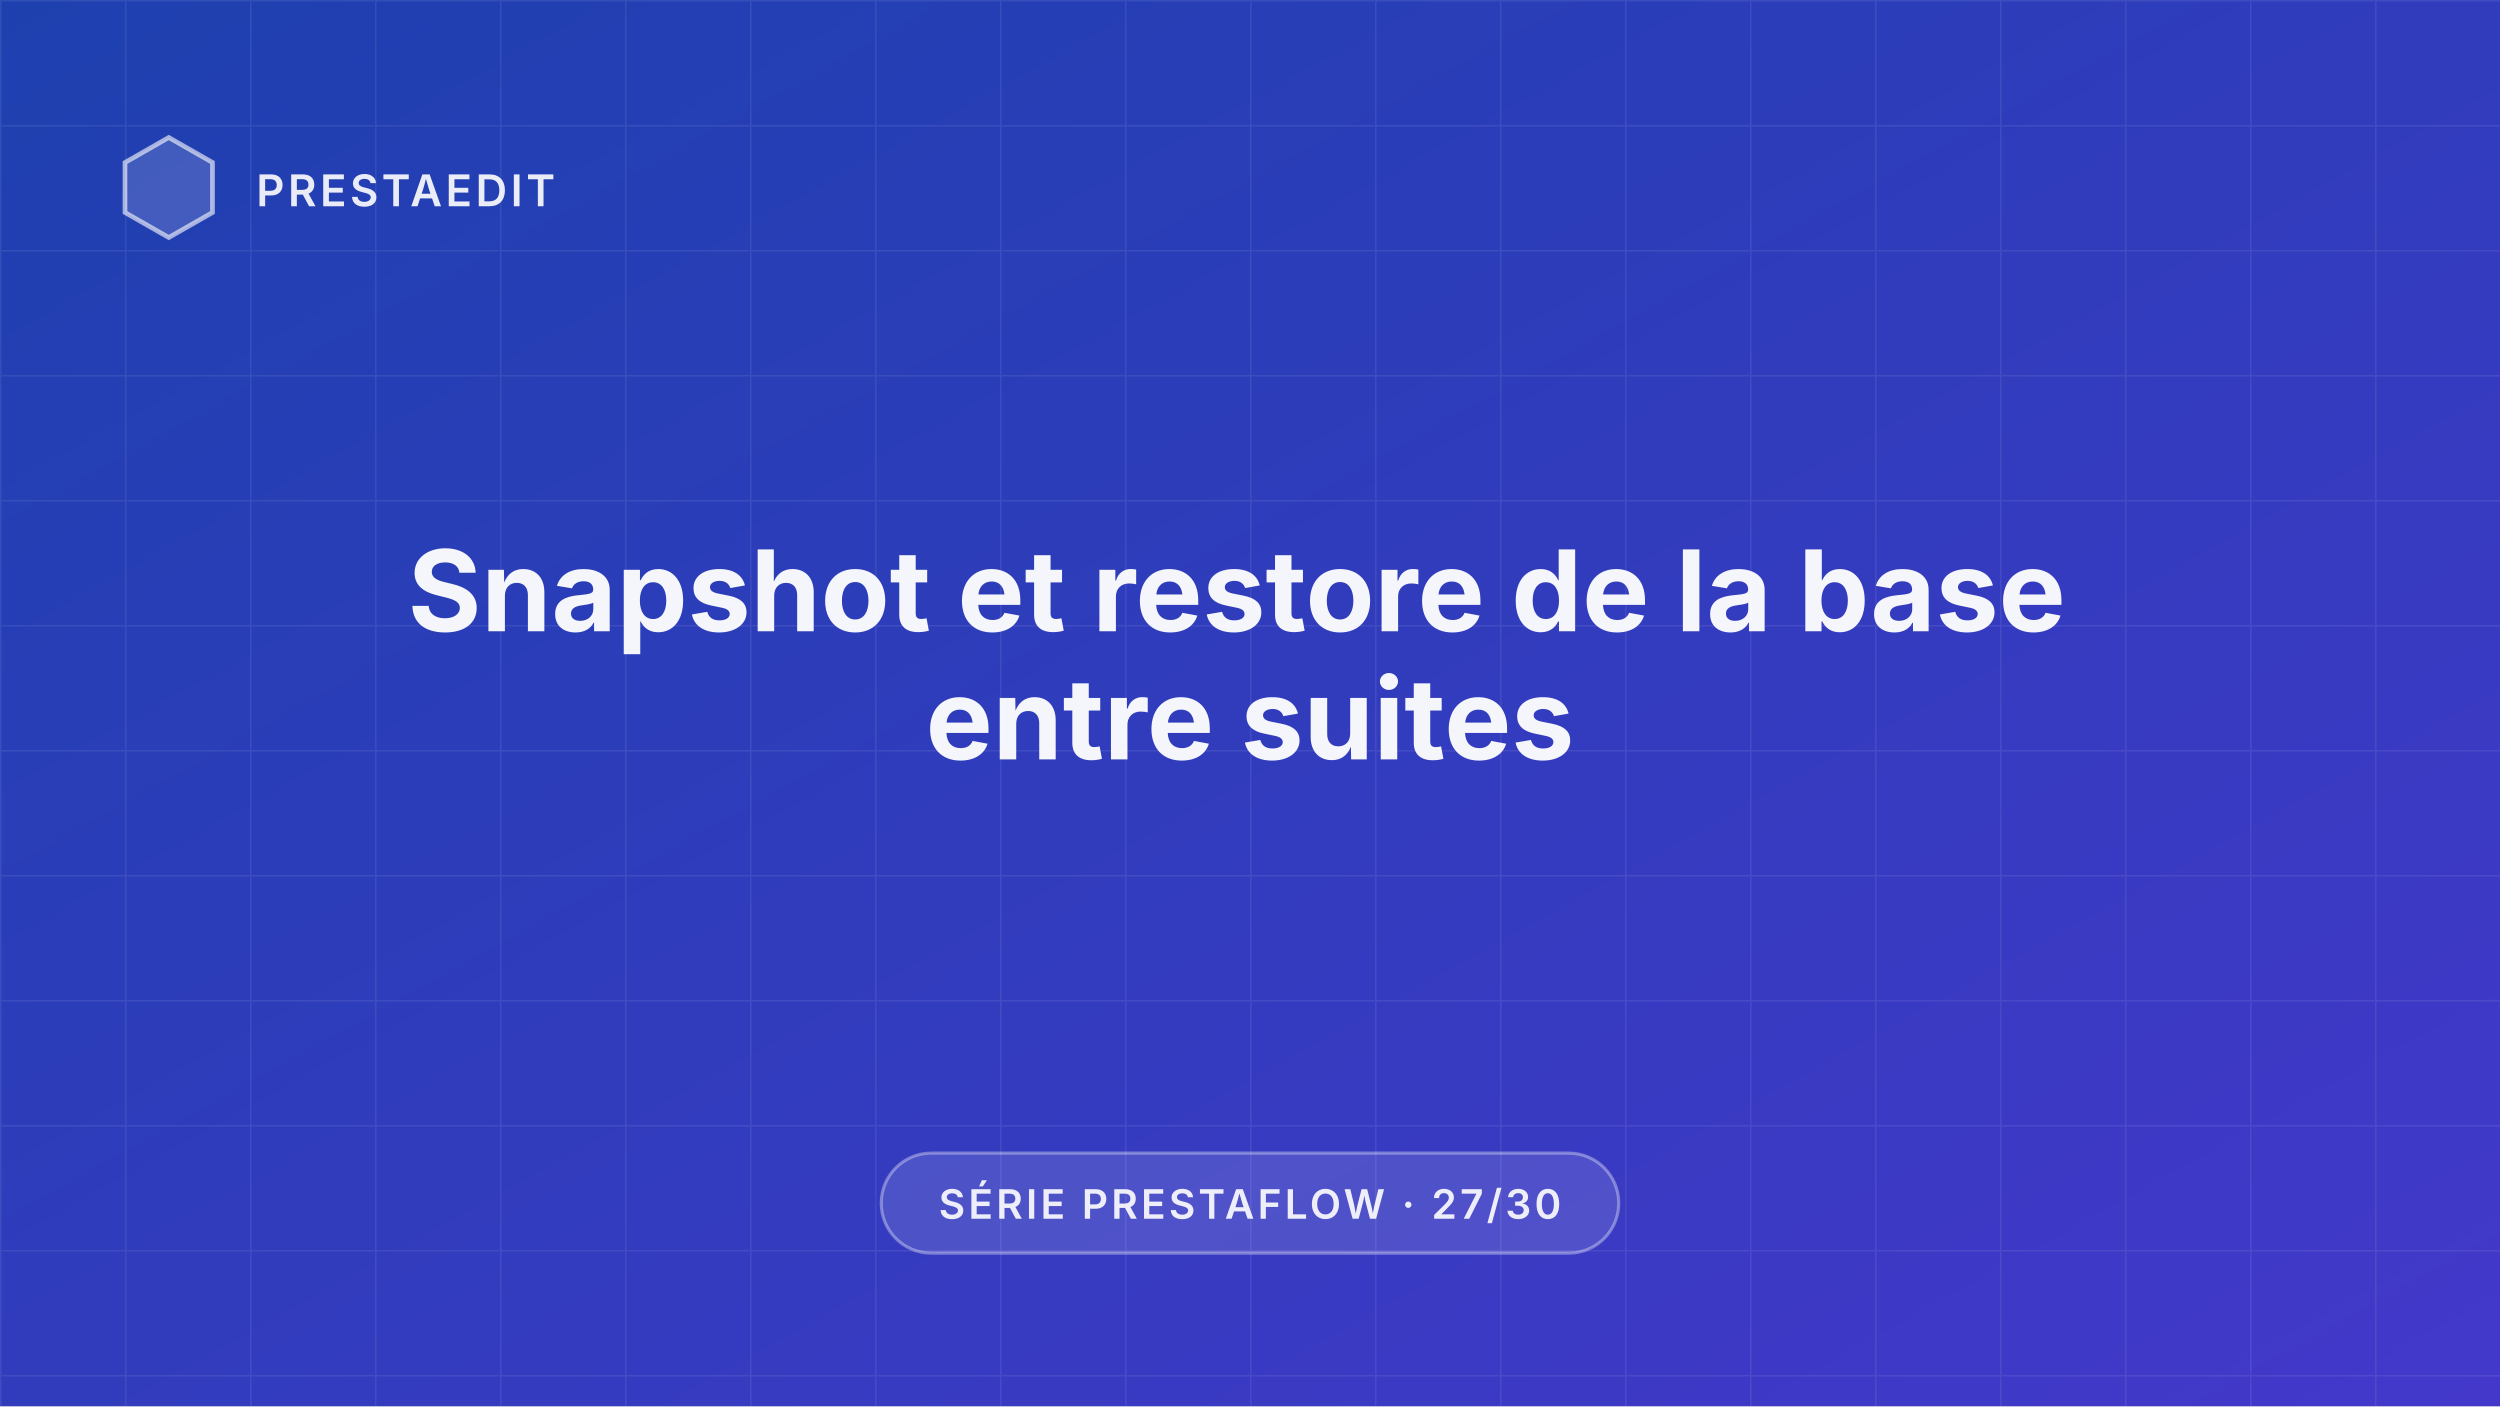
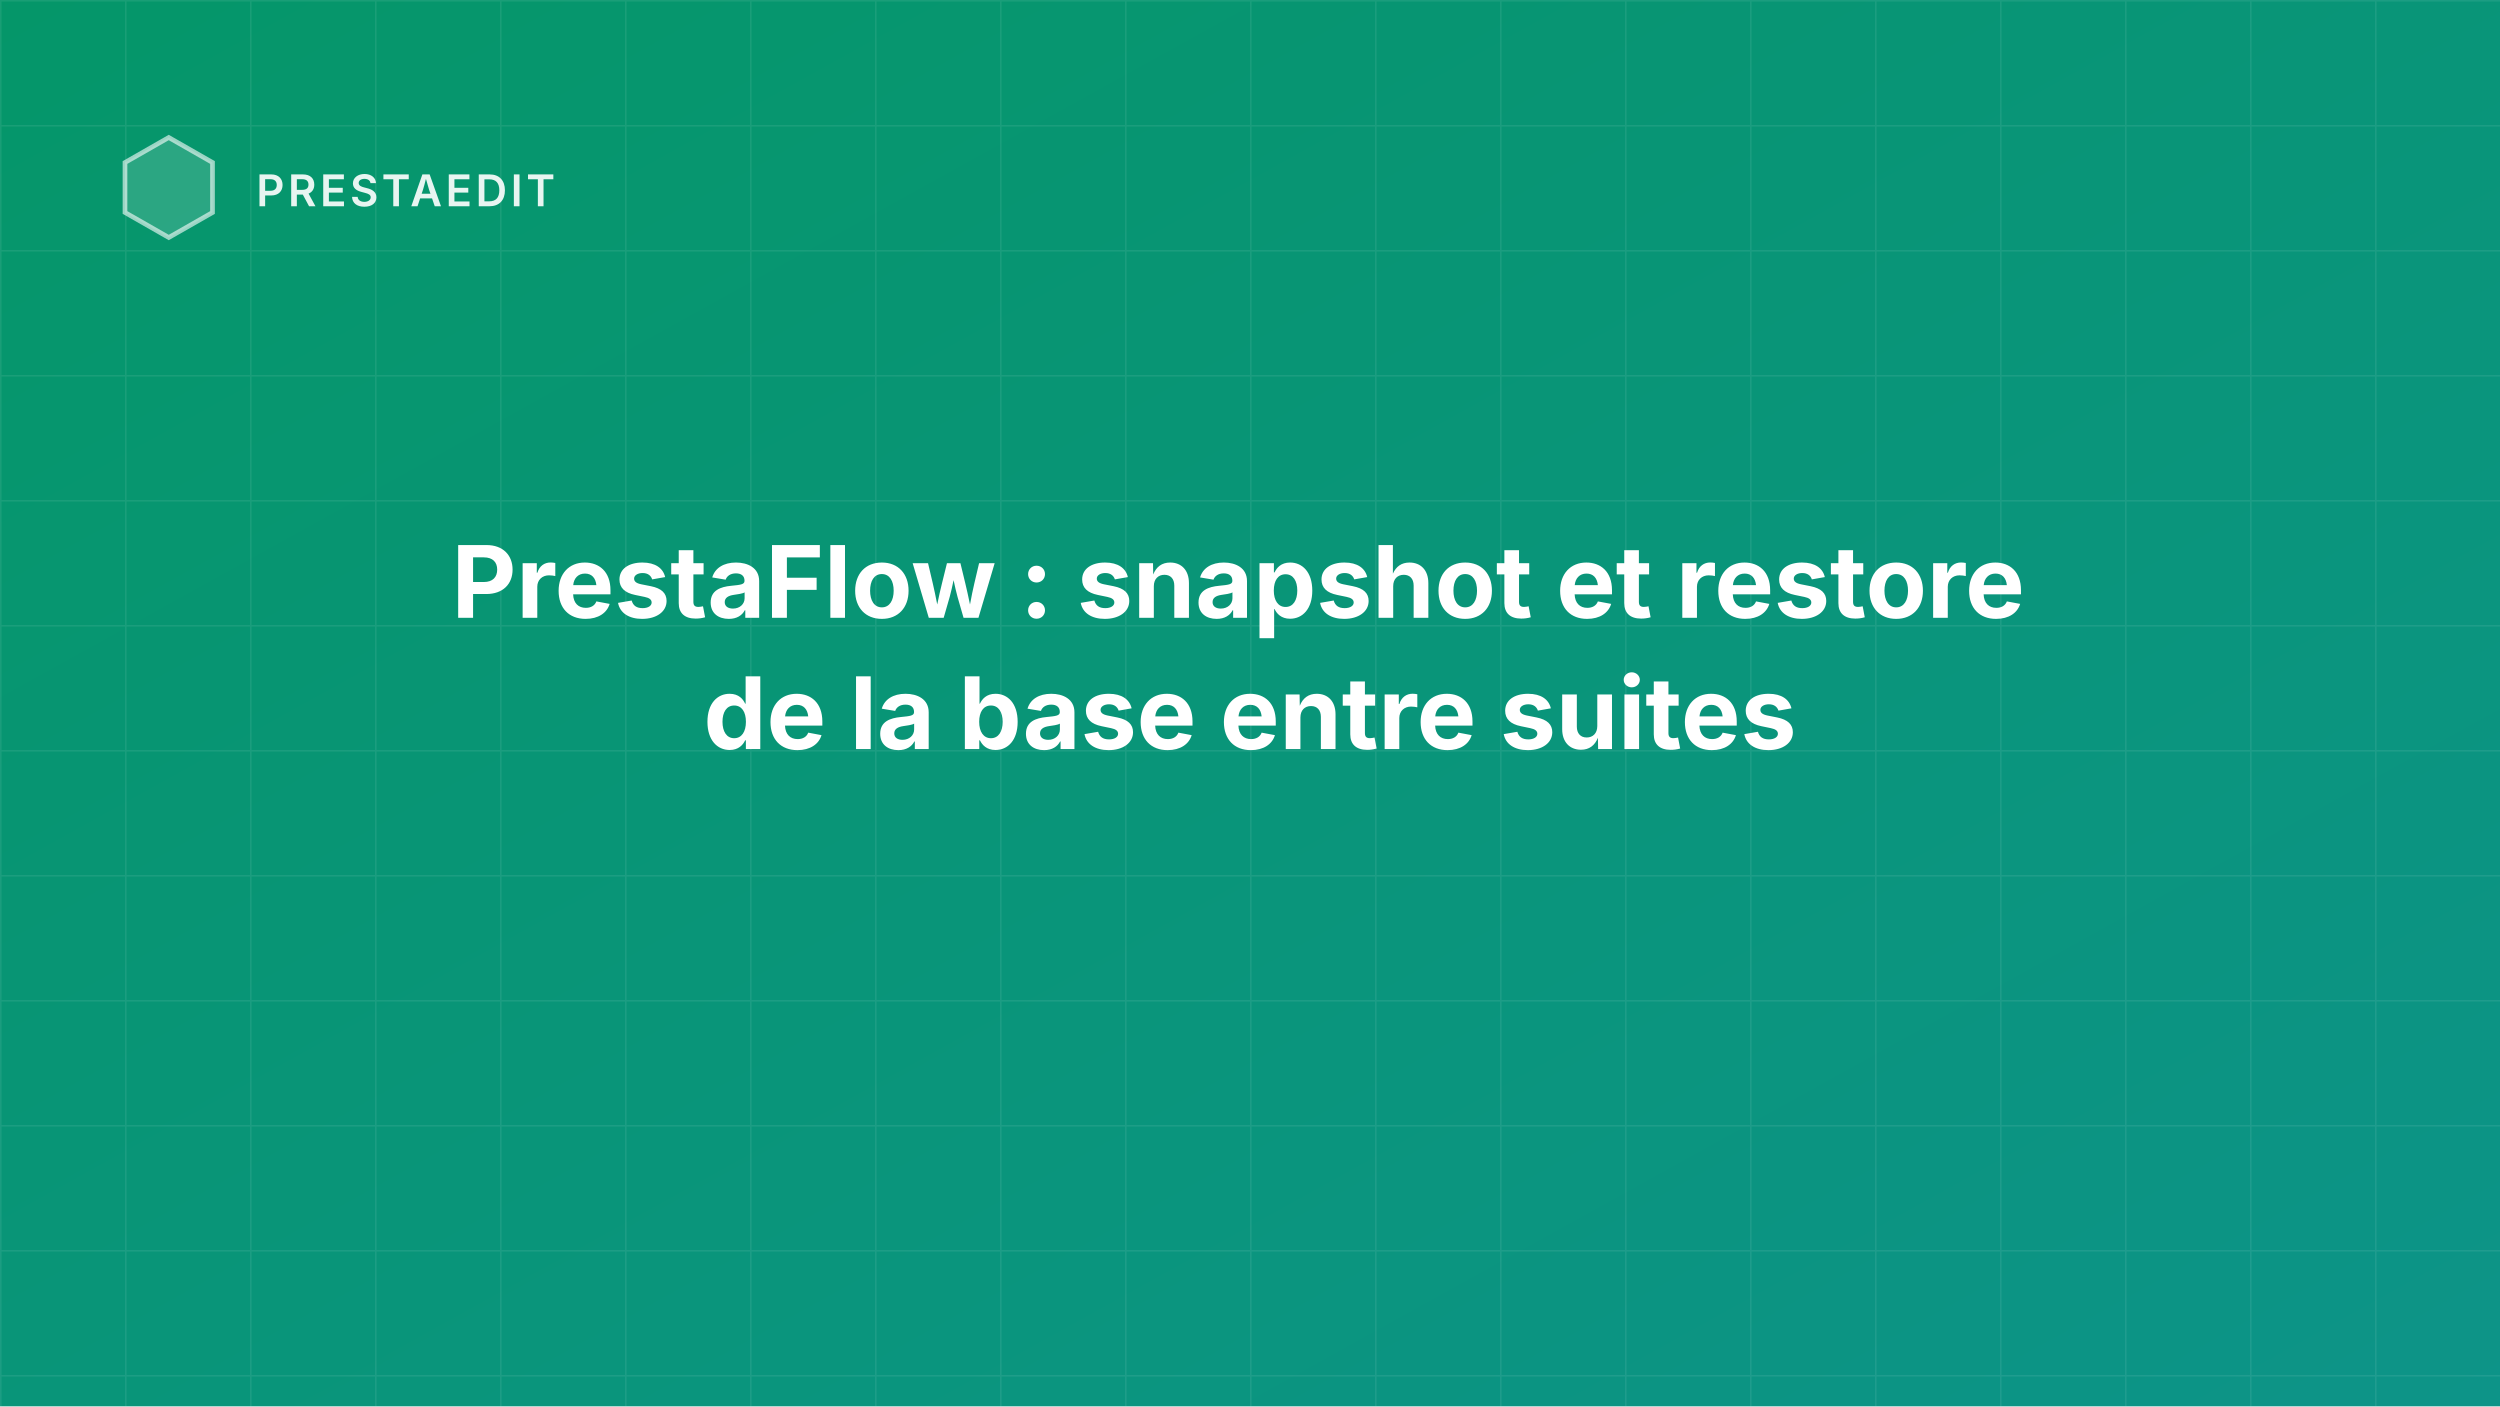
<svg xmlns="http://www.w3.org/2000/svg" width="800" height="450" viewBox="0 0 800 450" preserveAspectRatio="xMidYMid slice" role="img" aria-label="PrestaFlow : snapshot et restore de la base entre suites">
  <defs>
    <linearGradient id="bg" x1="0" y1="0" x2="1" y2="1">
-       <stop offset="0" stop-color="#1e40af" />
-       <stop offset="1" stop-color="#4338ca" />
+       <stop offset="0" stop-color="#059669" />
+       <stop offset="1" stop-color="#0d9488" />
    </linearGradient>
    <pattern id="grid" width="40" height="40" patternUnits="userSpaceOnUse">
      <path d="M40 0H0V40" fill="none" stroke="rgba(255,255,255,0.08)" stroke-width="1" />
    </pattern>
  </defs>
  <rect width="800" height="450" fill="url(#bg)" />
  <rect width="800" height="450" fill="url(#grid)" />
  <g transform="translate(40 40)" fill="rgba(255,255,255,0.9)">
    <path transform="translate(0 4)" d="M14 0L28 8v16L14 32 0 24V8z" fill="rgba(255,255,255,0.15)" stroke="rgba(255,255,255,0.6)" stroke-width="1.5" />
    <text x="42" y="26" font-family="ui-sans-serif,system-ui,-apple-system,sans-serif" font-size="14" font-weight="600" letter-spacing="0.08em">PRESTAEDIT</text>
  </g>
-   <g transform="translate(400 202)" fill="rgba(255,255,255,0.95)" text-anchor="middle">
-     <text font-family="ui-sans-serif,system-ui,-apple-system,sans-serif" font-size="36" font-weight="700">
-       <tspan x="0" y="0">Snapshot et restore de la base</tspan>
-       <tspan x="0" y="41">entre suites</tspan>
-     </text>
-   </g>
-   <g transform="translate(400 385)" text-anchor="middle">
-     <rect x="-118" y="-16" width="236" height="32" rx="16" fill="rgba(255,255,255,0.12)" stroke="rgba(255,255,255,0.35)" stroke-width="1" />
-     <text y="5" font-family="ui-sans-serif,system-ui,-apple-system,sans-serif" font-size="13" font-weight="600" fill="rgba(255,255,255,0.9)" letter-spacing="0.08em">SÉRIE PRESTAFLOW · 27/30</text>
-   </g>
+   <text text-anchor="middle" fill="white" font-family="ui-sans-serif,system-ui,-apple-system,sans-serif" font-size="32" font-weight="700">
+     <tspan x="400" y="197.7">PrestaFlow : snapshot et restore</tspan>
+     <tspan x="400" y="239.7">de la base entre suites</tspan>
+   </text>
</svg>
